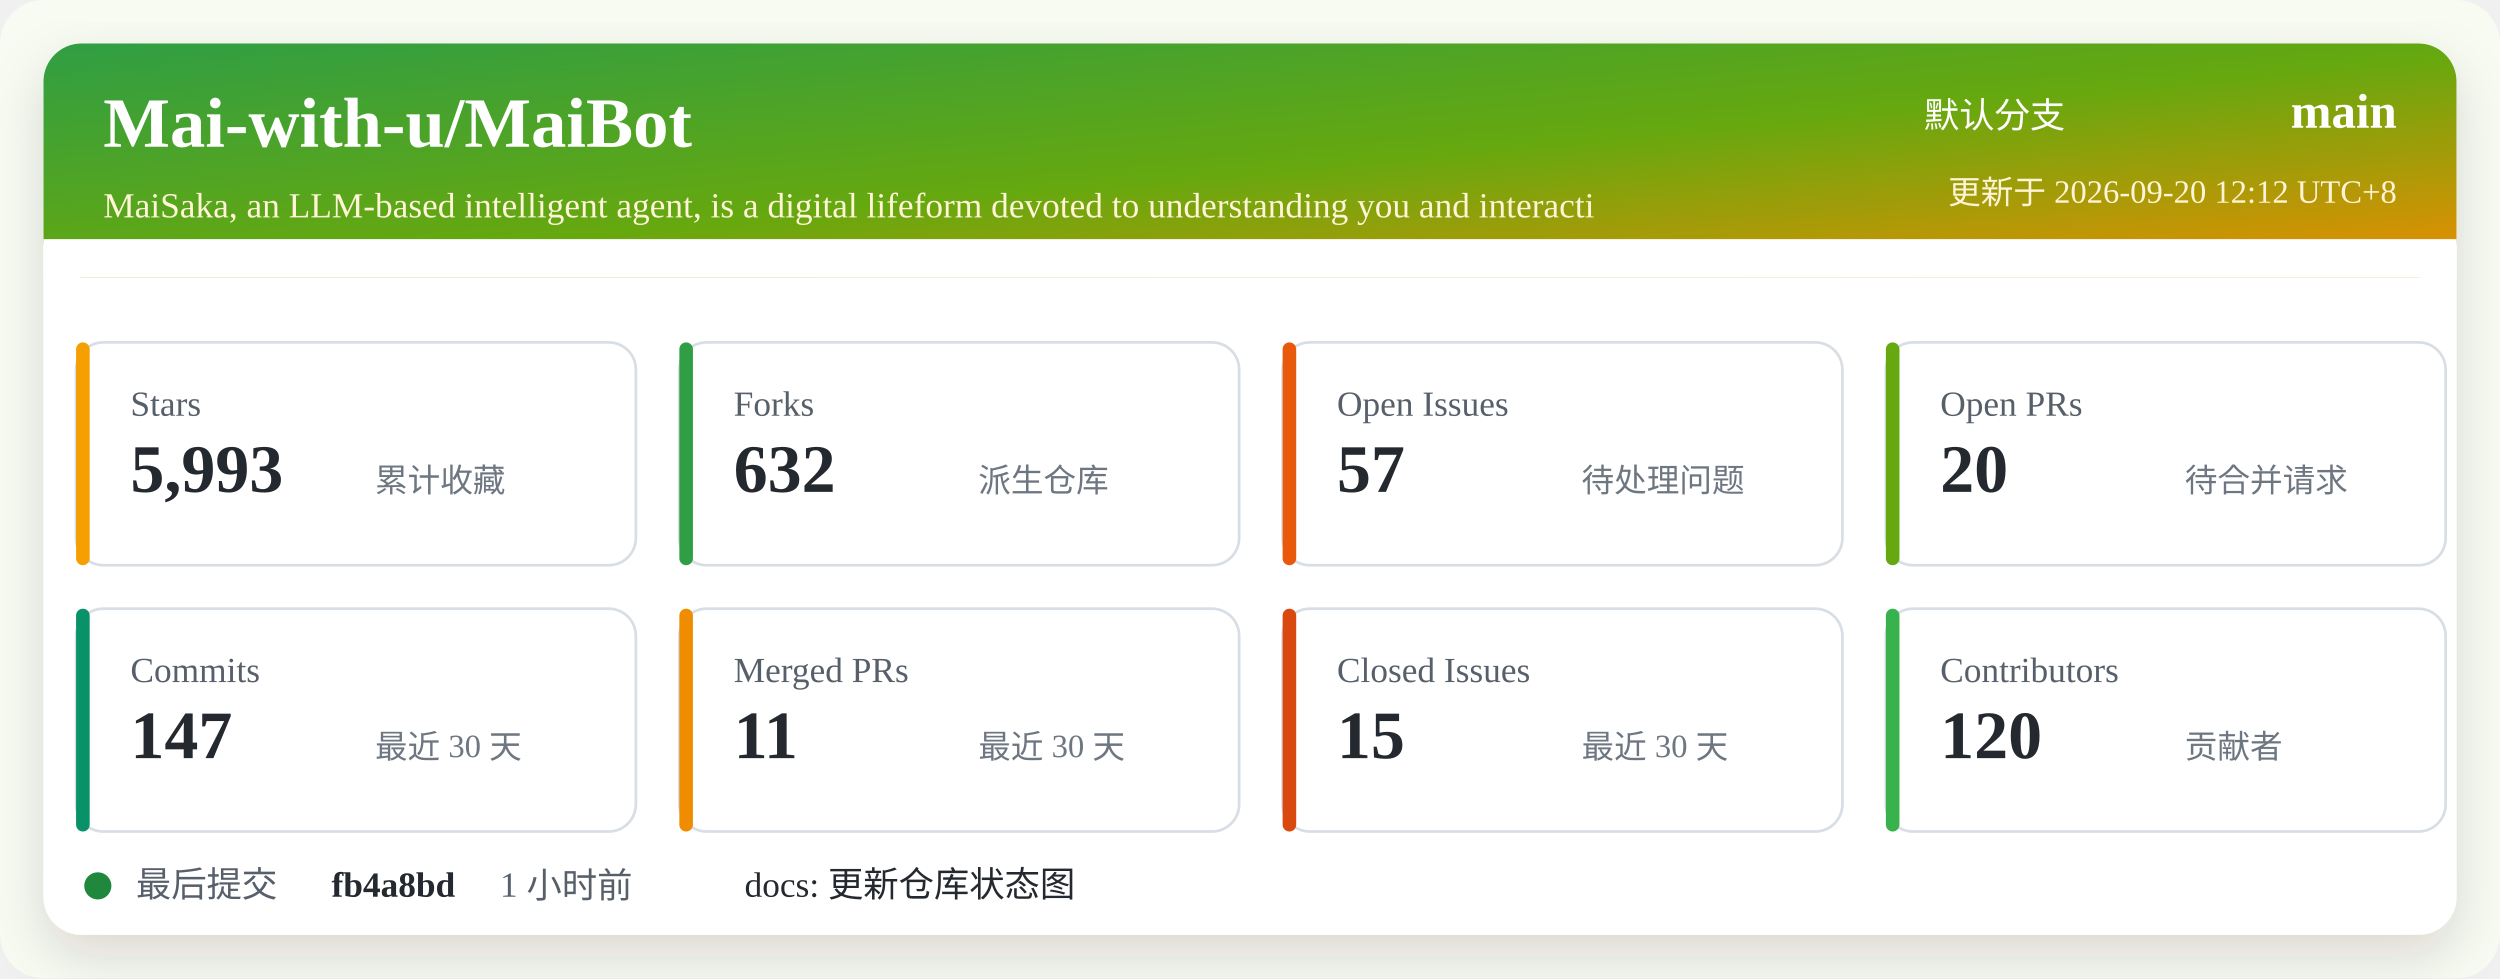
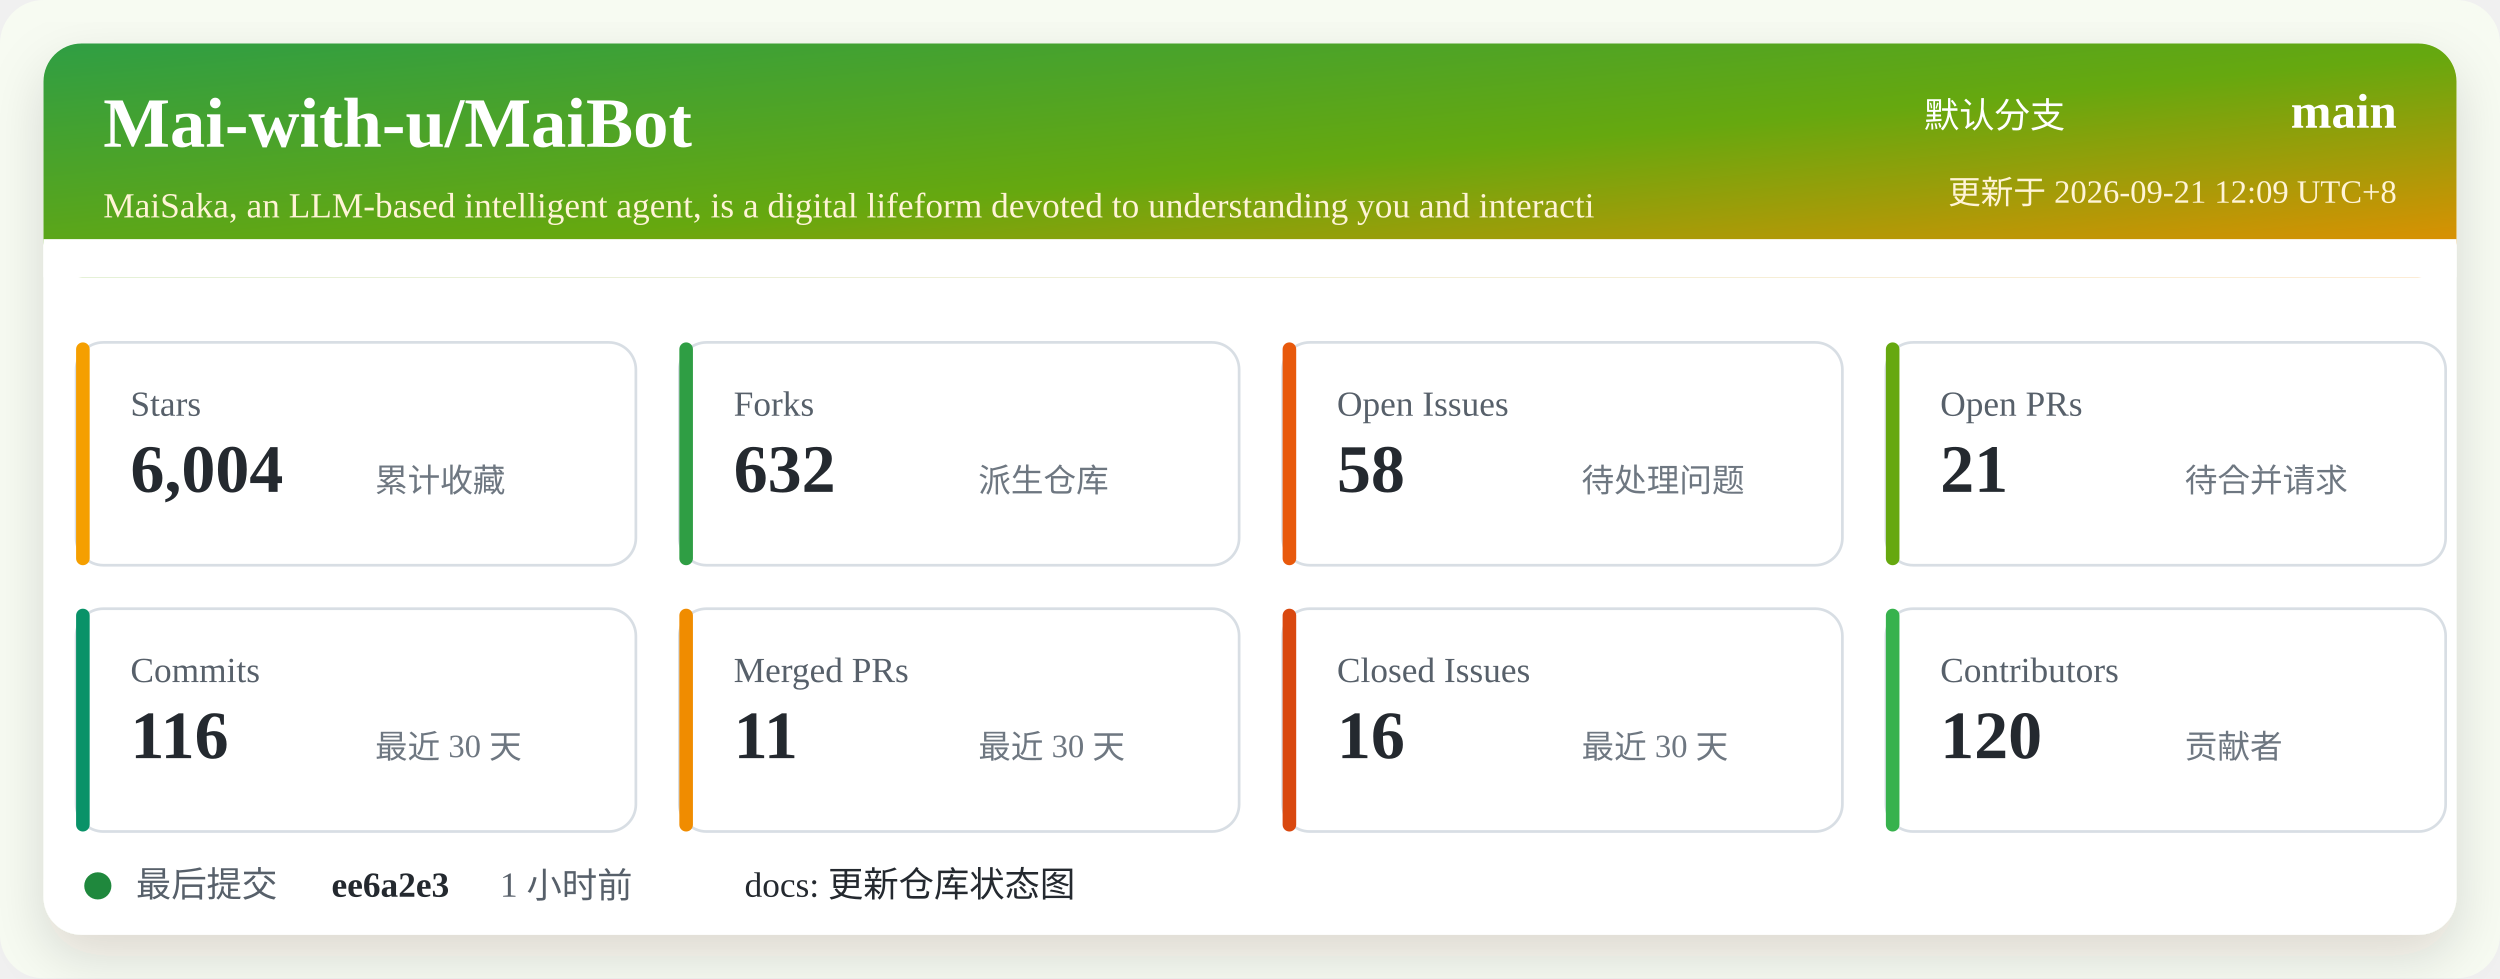
<svg xmlns="http://www.w3.org/2000/svg" width="920" height="360" viewBox="0 0 920 360" role="img" aria-labelledby="title desc">
  <defs>
    <linearGradient id="header" x1="0" x2="1" y1="0" y2="1">
      <stop offset="0%" stop-color="#2f9e44" />
      <stop offset="52%" stop-color="#66a80f" />
      <stop offset="100%" stop-color="#f08c00" />
    </linearGradient>
    <filter id="shadow" x="-5%" y="-5%" width="110%" height="110%">
      <feDropShadow dx="0" dy="8" stdDeviation="10" flood-color="#2b2318" flood-opacity="0.14" />
    </filter>
  </defs>
  <rect width="920" height="360" rx="16" fill="#f7fbf2" />
  <rect x="16" y="16" width="888" height="328" rx="14" fill="#ffffff" filter="url(#shadow)" />
  <rect x="16" y="16" width="888" height="86" rx="14" fill="url(#header)" />
  <path d="M16 88 H904 V102 H16 Z" fill="#ffffff" />
  <text x="38" y="54" fill="#ffffff" font-size="26" font-weight="700">Mai-with-u/MaiBot</text>
  <text x="38" y="80" fill="#fff4d6" font-size="13">MaiSaka, an LLM-based intelligent agent, is a digital lifeform devoted to understanding you and interacti</text>
  <text x="760" y="47" fill="#ffffff" font-size="13" text-anchor="end">默认分支</text>
  <text x="882" y="47" fill="#ffffff" font-size="18" font-weight="700" text-anchor="end">main</text>
-   <text x="882" y="75" fill="#fff4d6" font-size="12" text-anchor="end">更新于 2026-09-20 12:12 UTC+8</text>
+   <text x="882" y="75" fill="#fff4d6" font-size="12" text-anchor="end">更新于 2026-09-21 12:09 UTC+8</text>
  <g transform="translate(28 126)">
    <rect width="206" height="82" rx="10" fill="#ffffff" stroke="#d8dee4" />
    <rect x="0" y="0" width="5" height="82" rx="2.5" fill="#f59f00" />
    <text x="20" y="27" fill="#57606a" font-size="13">Stars</text>
-     <text x="20" y="55" fill="#24292f" font-size="25" font-weight="700">5,993</text>
+     <text x="20" y="55" fill="#24292f" font-size="25" font-weight="700">6,004</text>
    <text x="110" y="55" fill="#6e7781" font-size="12">累计收藏</text>
  </g>
  <g transform="translate(250 126)">
    <rect width="206" height="82" rx="10" fill="#ffffff" stroke="#d8dee4" />
    <rect x="0" y="0" width="5" height="82" rx="2.5" fill="#2f9e44" />
    <text x="20" y="27" fill="#57606a" font-size="13">Forks</text>
    <text x="20" y="55" fill="#24292f" font-size="25" font-weight="700">632</text>
    <text x="110" y="55" fill="#6e7781" font-size="12">派生仓库</text>
  </g>
  <g transform="translate(472 126)">
    <rect width="206" height="82" rx="10" fill="#ffffff" stroke="#d8dee4" />
    <rect x="0" y="0" width="5" height="82" rx="2.5" fill="#e8590c" />
    <text x="20" y="27" fill="#57606a" font-size="13">Open Issues</text>
-     <text x="20" y="55" fill="#24292f" font-size="25" font-weight="700">57</text>
+     <text x="20" y="55" fill="#24292f" font-size="25" font-weight="700">58</text>
    <text x="110" y="55" fill="#6e7781" font-size="12">待处理问题</text>
  </g>
  <g transform="translate(694 126)">
    <rect width="206" height="82" rx="10" fill="#ffffff" stroke="#d8dee4" />
    <rect x="0" y="0" width="5" height="82" rx="2.5" fill="#66a80f" />
    <text x="20" y="27" fill="#57606a" font-size="13">Open PRs</text>
-     <text x="20" y="55" fill="#24292f" font-size="25" font-weight="700">20</text>
+     <text x="20" y="55" fill="#24292f" font-size="25" font-weight="700">21</text>
    <text x="110" y="55" fill="#6e7781" font-size="12">待合并请求</text>
  </g>
  <g transform="translate(28 224)">
    <rect width="206" height="82" rx="10" fill="#ffffff" stroke="#d8dee4" />
    <rect x="0" y="0" width="5" height="82" rx="2.5" fill="#099268" />
    <text x="20" y="27" fill="#57606a" font-size="13">Commits</text>
-     <text x="20" y="55" fill="#24292f" font-size="25" font-weight="700">147</text>
+     <text x="20" y="55" fill="#24292f" font-size="25" font-weight="700">116</text>
    <text x="110" y="55" fill="#6e7781" font-size="12">最近 30 天</text>
  </g>
  <g transform="translate(250 224)">
    <rect width="206" height="82" rx="10" fill="#ffffff" stroke="#d8dee4" />
    <rect x="0" y="0" width="5" height="82" rx="2.5" fill="#f08c00" />
    <text x="20" y="27" fill="#57606a" font-size="13">Merged PRs</text>
    <text x="20" y="55" fill="#24292f" font-size="25" font-weight="700">11</text>
    <text x="110" y="55" fill="#6e7781" font-size="12">最近 30 天</text>
  </g>
  <g transform="translate(472 224)">
    <rect width="206" height="82" rx="10" fill="#ffffff" stroke="#d8dee4" />
    <rect x="0" y="0" width="5" height="82" rx="2.5" fill="#d9480f" />
    <text x="20" y="27" fill="#57606a" font-size="13">Closed Issues</text>
-     <text x="20" y="55" fill="#24292f" font-size="25" font-weight="700">15</text>
+     <text x="20" y="55" fill="#24292f" font-size="25" font-weight="700">16</text>
    <text x="110" y="55" fill="#6e7781" font-size="12">最近 30 天</text>
  </g>
  <g transform="translate(694 224)">
    <rect width="206" height="82" rx="10" fill="#ffffff" stroke="#d8dee4" />
    <rect x="0" y="0" width="5" height="82" rx="2.5" fill="#37b24d" />
    <text x="20" y="27" fill="#57606a" font-size="13">Contributors</text>
    <text x="20" y="55" fill="#24292f" font-size="25" font-weight="700">120</text>
    <text x="110" y="55" fill="#6e7781" font-size="12">贡献者</text>
  </g>
  <g transform="translate(28 318)">
    <circle cx="8" cy="8" r="5" fill="#1f883d" />
    <text x="22" y="12" fill="#57606a" font-size="13">最后提交</text>
-     <text x="94" y="12" fill="#24292f" font-size="13" font-weight="700">fb4a8bd</text>
+     <text x="94" y="12" fill="#24292f" font-size="13" font-weight="700">ee6a2e3</text>
    <text x="156" y="12" fill="#57606a" font-size="13">1 小时前</text>
    <text x="246" y="12" fill="#24292f" font-size="13">docs: 更新仓库状态图</text>
  </g>
</svg>
